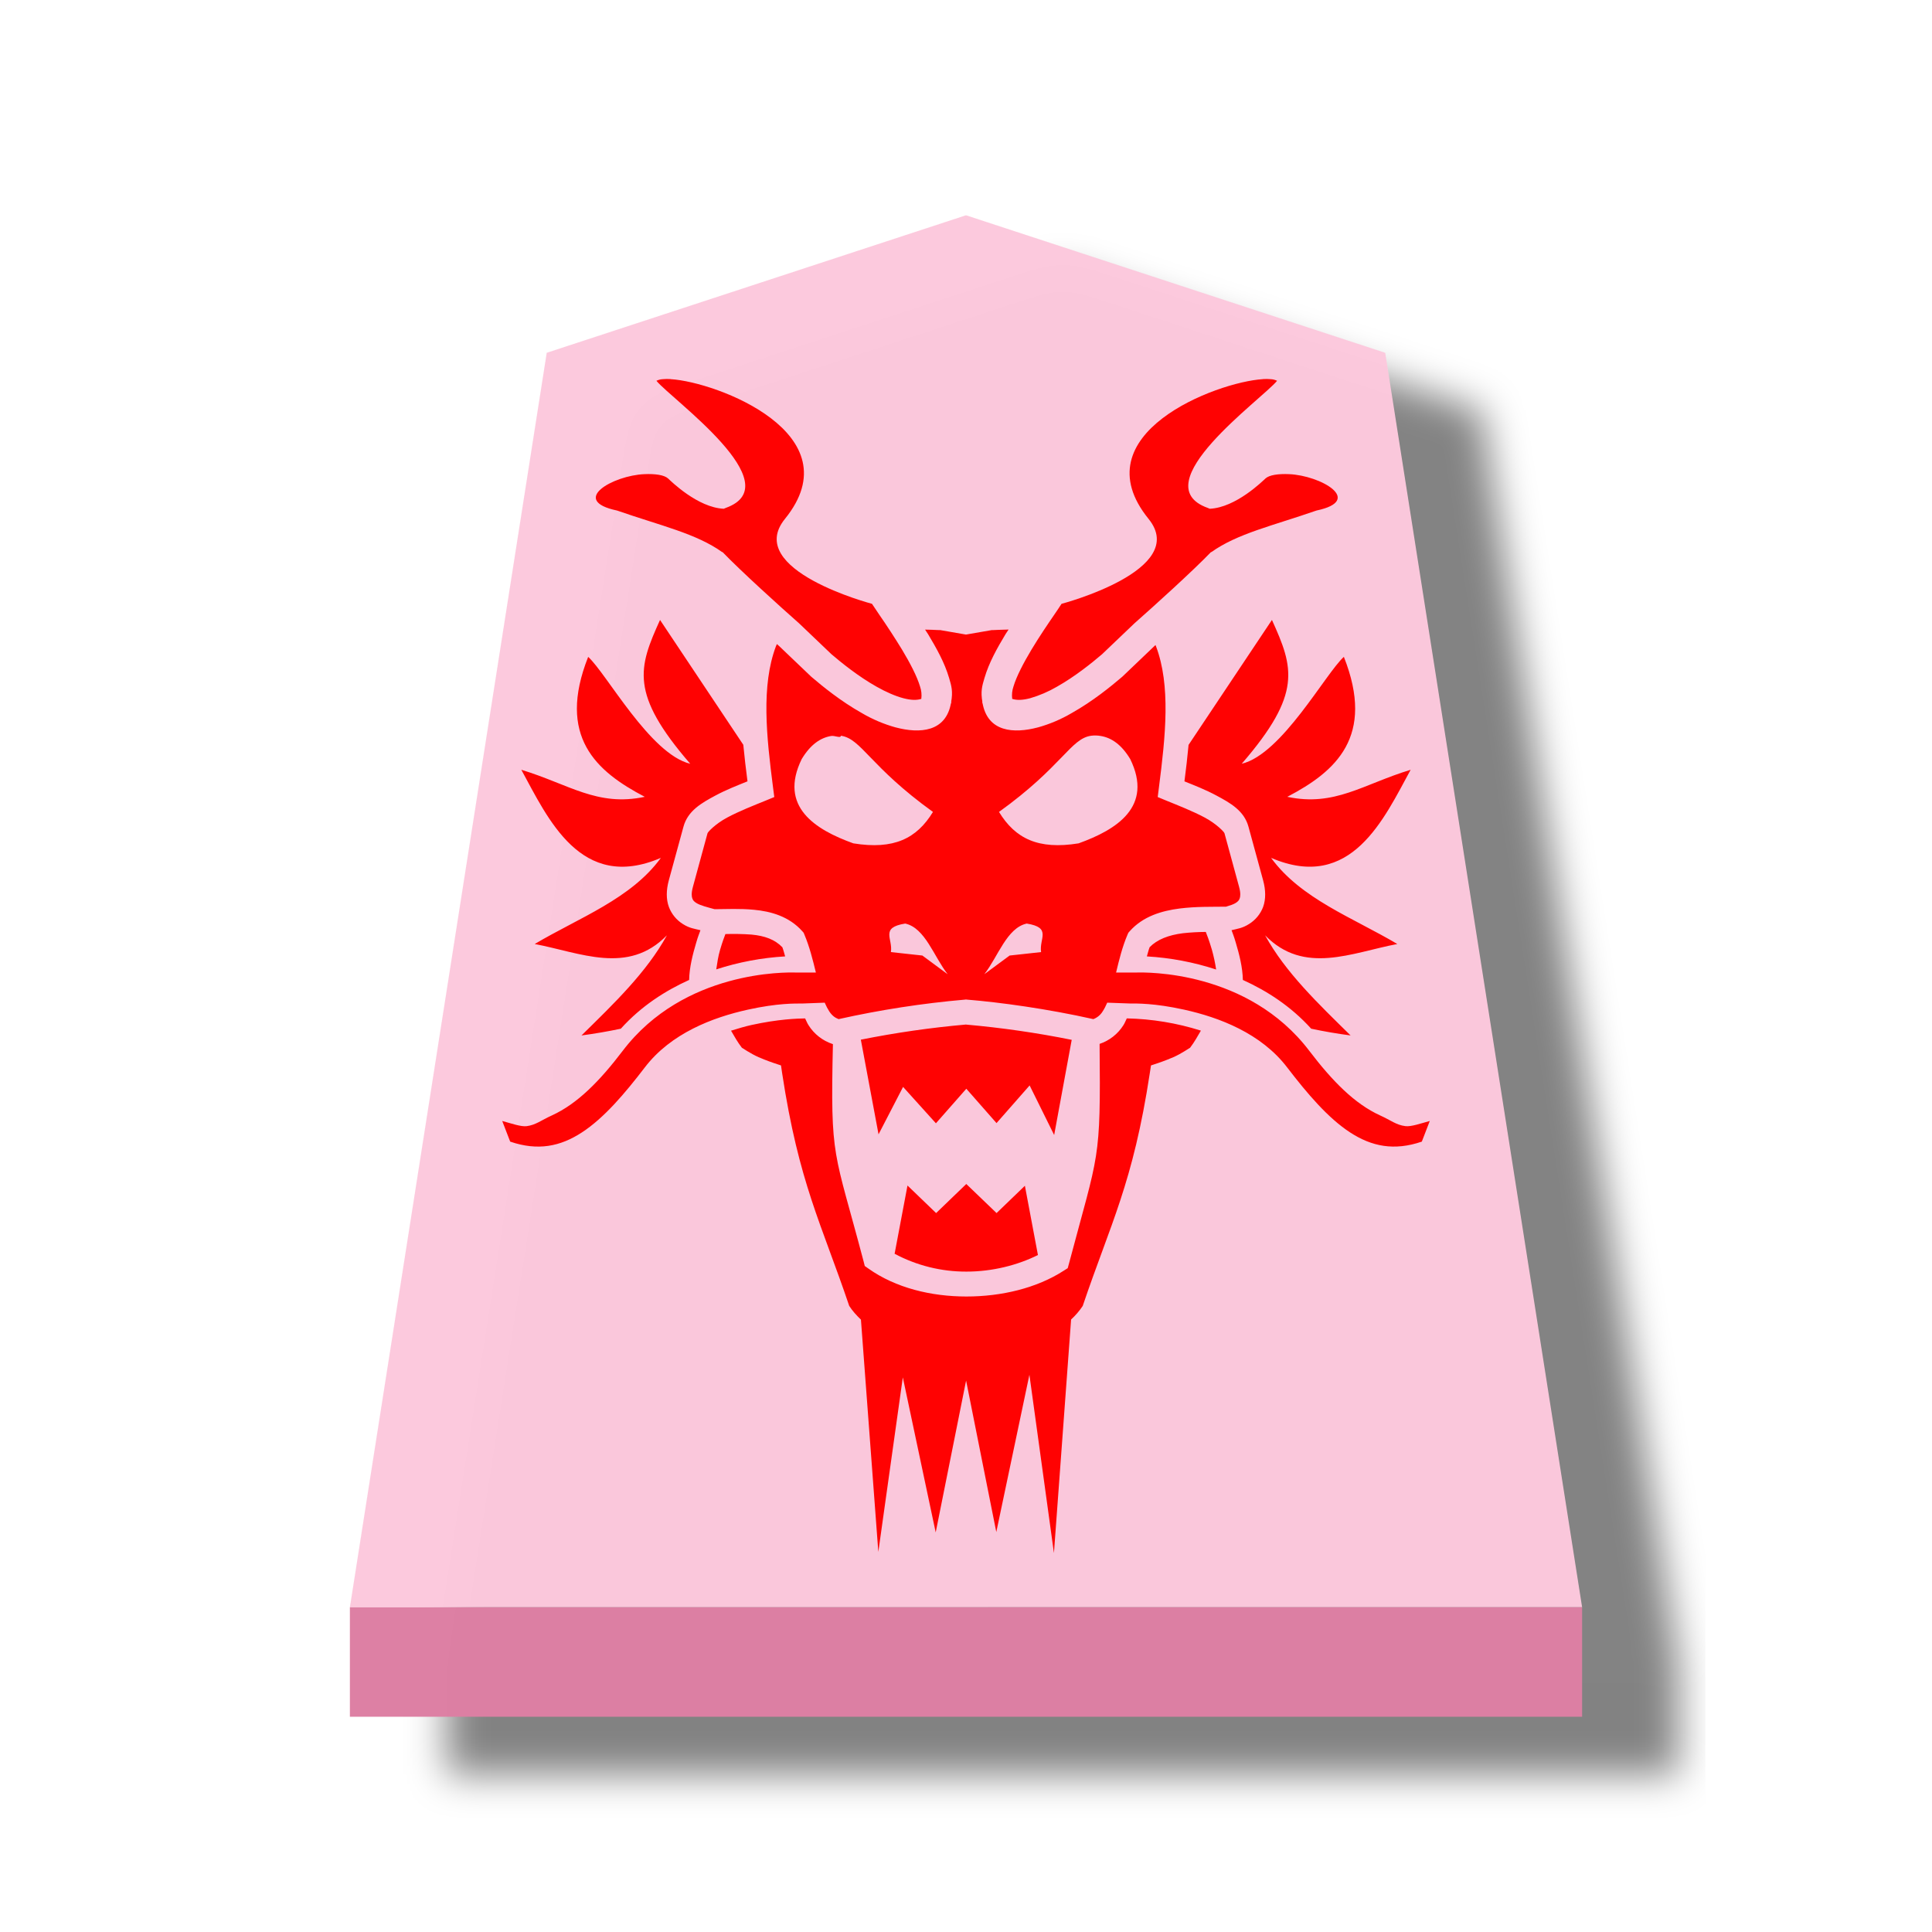
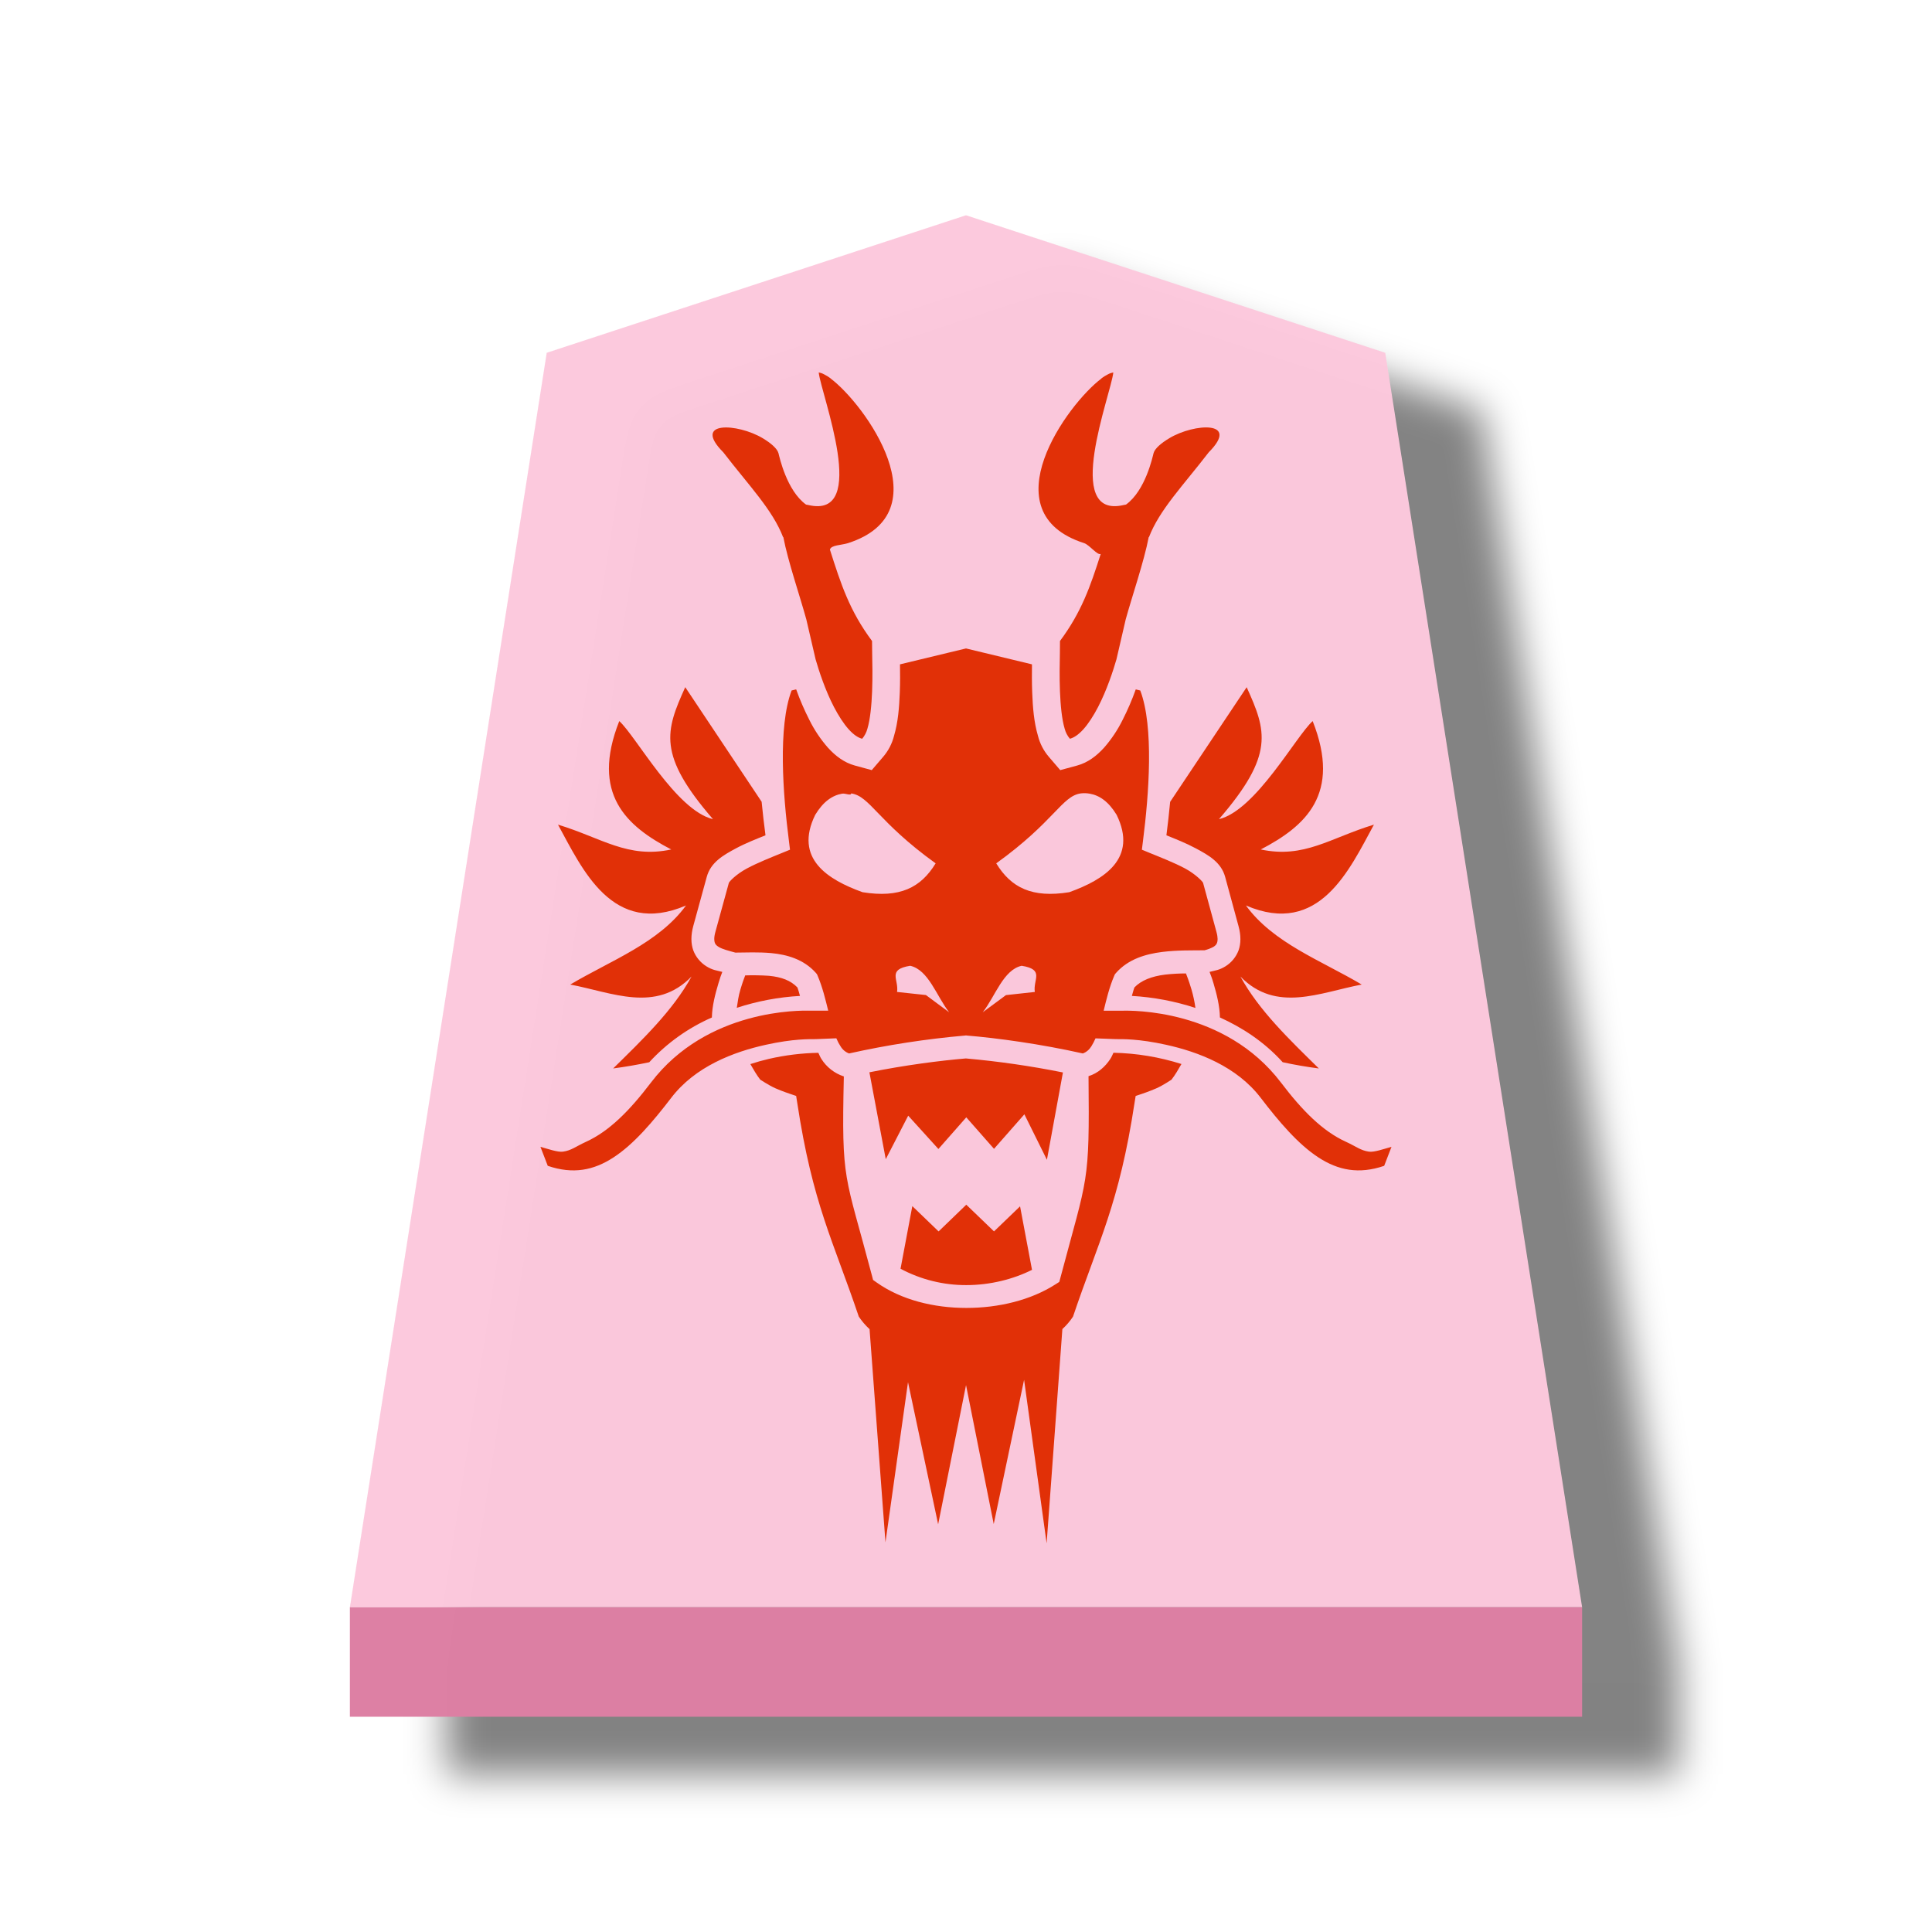
<svg xmlns="http://www.w3.org/2000/svg" viewBox="0 0 60 60">
  <defs>
-     <filter id="0RY_svg__a" color-interpolation-filters="sRGB">
+     <filter id="0RY_svg__a" width="1.154" height="1.1" x="-.038" y="-.031" color-interpolation-filters="sRGB">
      <feFlood flood-color="#000" flood-opacity=".498" result="flood" />
      <feComposite in="flood" in2="SourceGraphic" operator="in" result="composite1" />
      <feGaussianBlur in="composite1" result="blur" stdDeviation="1" />
      <feOffset dx="5" dy="3" result="offset" />
      <feComposite in="SourceGraphic" in2="offset" result="composite2" />
    </filter>
  </defs>
  <g fill-opacity=".992" filter="url(#0RY_svg__a)" opacity=".99" transform="matrix(.6 0 0 .6 -41.934 -52.115)">
    <path fill="#fcc8dc" d="m119.89 98-21.702 7.118L88 170.049h63.78l-10.19-64.93z" opacity=".99" />
    <path fill="#dc7ea2" d="M88 170.05v5.668h63.78v-5.67z" />
  </g>
-   <path fill="#ff0202" d="M20.83 11.773a1.5 1.5 0 0 0-.255.003.5.5 0 0 0-.189.05c.472.576 4.187 3.217 2.155 3.947-.024.008-.04.018-.064.027-.812-.037-1.642-.86-1.731-.942-.122-.11-.405-.147-.732-.133-.978.04-2.34.817-.852 1.13 1.357.472 2.46.713 3.27 1.294l.003-.008c.578.599 1.781 1.688 2.382 2.218l1.004.958c.305.261.84.694 1.406 1.011.287.162.58.291.828.356.244.064.418.065.557.02a.84.84 0 0 0-.039-.383c-.092-.312-.313-.736-.559-1.145a23 23 0 0 0-.71-1.09 13 13 0 0 1-.224-.334s-3.991-1.048-2.703-2.637c2.137-2.635-2.11-4.252-3.547-4.34zm18.387 0v.002c-1.438.088-5.684 1.705-3.547 4.34 1.289 1.59-2.703 2.637-2.703 2.637-.05.08-.127.192-.223.334-.195.284-.465.68-.711 1.09s-.467.833-.559 1.145a.84.84 0 0 0-.039.383c.14.045.313.044.557-.02a3.7 3.7 0 0 0 .829-.356c.565-.317 1.1-.75 1.405-1.011l1.004-.958c.601-.53 1.805-1.619 2.382-2.217l.004.007c.81-.58 1.912-.822 3.269-1.294 1.488-.313.126-1.09-.852-1.13-.326-.014-.61.023-.731.133-.09.082-.92.905-1.732.942-.023-.009-.04-.019-.064-.027-2.032-.73 1.683-3.371 2.155-3.947a.5.5 0 0 0-.189-.05 1.5 1.5 0 0 0-.255-.003m-18.719 7.48c-.67 1.48-.952 2.283.938 4.467-1.246-.299-2.6-2.806-3.17-3.32-.977 2.472.246 3.557 1.758 4.346-1.475.314-2.354-.391-3.834-.84.824 1.506 1.842 3.807 4.334 2.736-.925 1.272-2.539 1.857-3.918 2.675 1.418.268 2.896.972 4.105-.27-.628 1.146-1.65 2.125-2.653 3.11q.623-.083 1.222-.21c.641-.71 1.385-1.18 2.122-1.514.007-.392.113-.801.22-1.16.063-.214.082-.246.131-.384-.182-.047-.333-.058-.542-.19a1.07 1.07 0 0 1-.438-.532c-.088-.242-.085-.523-.002-.829l.455-1.665c.135-.496.564-.737.995-.968.34-.182.681-.313.993-.44a33 33 0 0 1-.13-1.135zm19.003 0-2.589 3.88q-.054.569-.128 1.133c.312.126.653.257.993.44.43.23.86.47.995.967l.455 1.665c.083.306.087.587 0 .829a1.07 1.07 0 0 1-.44.531c-.209.132-.359.144-.54.19.049.139.068.171.131.385.107.359.213.768.22 1.16.736.334 1.48.805 2.122 1.514q.6.128 1.224.21c-1.003-.985-2.028-1.964-2.655-3.11 1.21 1.242 2.689.538 4.106.27-1.379-.818-2.994-1.403-3.92-2.675 2.493 1.07 3.51-1.23 4.334-2.736-1.48.449-2.357 1.154-3.831.84 1.512-.789 2.735-1.874 1.757-4.347-.57.515-1.925 3.022-3.172 3.32 1.89-2.183 1.608-2.985.938-4.467zm-8.18.298c-.236.006-.47.015-.496.018l-.018-.002-.808.14-.806-.14-.02.002a13 13 0 0 0-.444-.016c.033.053.059.087.092.14.265.443.512.88.654 1.362.072.245.125.41.062.76.003-.014.01-.024.011-.04-.006.073-.012.083-.013.085.004-.02-.001-.026.002-.044-.154.926-.979.97-1.717.775h-.003a4.4 4.4 0 0 1-1.05-.445c-.662-.372-1.227-.835-1.556-1.116l-.02-.017-.995-.95-.068-.061-.03.064v.002c-.463 1.228-.296 2.794-.09 4.39l.038.295-.277.114c-.355.144-.814.324-1.184.522s-.6.447-.612.487l-.454 1.666c-.054.198-.04.303-.018.36.02.059.052.095.126.142.12.076.34.13.566.192.368-.003.782-.023 1.215.017.53.049 1.098.206 1.508.667l.042.048.024.058c.16.378.26.784.356 1.177h-.625c-.294-.009-3.471-.071-5.374 2.431-.72.946-1.408 1.644-2.197 2.005-.346.157-.499.297-.787.335-.177.023-.494-.09-.758-.161l.247.641c.86.295 1.559.15 2.225-.284.691-.45 1.331-1.205 1.953-2.016.81-1.065 2.116-1.559 3.207-1.799.926-.204 1.475-.19 1.69-.19l.693-.026q.069.159.143.273c.09.135.18.195.288.238a30 30 0 0 1 3.925-.606l.031-.004.033.004c1.024.084 2.5.286 3.923.606a.58.58 0 0 0 .288-.238q.075-.114.143-.273l.694.025c.216.001.765-.013 1.691.191 1.09.24 2.396.734 3.207 1.8.622.81 1.262 1.565 1.953 2.015.666.433 1.364.579 2.225.284l.247-.641c-.264.071-.58.184-.758.16-.288-.037-.441-.177-.787-.334-.789-.36-1.477-1.06-2.197-2.005-1.903-2.502-5.08-2.44-5.374-2.431h-.626c.094-.393.194-.8.355-1.177l.026-.058.042-.048c.413-.465.998-.635 1.555-.706.517-.065 1.024-.05 1.435-.056.12-.035.229-.07.299-.114.074-.047.105-.083.126-.141s.036-.163-.018-.361l-.454-1.666c-.011-.04-.244-.289-.614-.487s-.829-.378-1.184-.522l-.275-.114.037-.295c.205-1.597.373-3.164-.092-4.392l-.014-.033-.033.03-.995.95-.02.017c-.329.281-.894.744-1.556 1.116a4.4 4.4 0 0 1-1.05.445h-.002c-.739.195-1.565.152-1.719-.777.004.019 0 .026.004.046 0-.002-.007-.012-.013-.084l.01.038c-.063-.35-.009-.514.063-.759.142-.481.389-.92.654-1.361.034-.055.06-.089.094-.143zm-5.207 3.298c.638.091.894.95 2.86 2.366-.503.827-1.216 1.18-2.473.976-1.18-.424-2.327-1.138-1.603-2.618.272-.45.58-.66.912-.716.112-.02.302.08.304-.008m7.771 0a1 1 0 0 1 .303.008c.331.056.64.266.912.716.724 1.48-.424 2.194-1.603 2.618-1.257.204-1.969-.15-2.472-.976 1.967-1.415 2.223-2.275 2.86-2.366m-5.773 5.833c.619.135.89 1.025 1.319 1.574l-.786-.581-.977-.107c.065-.422-.344-.76.444-.886m3.774 0c.788.127.38.464.446.886l-.977.107-.786.58c.428-.548.698-1.438 1.317-1.573m5.561.26a7 7 0 0 0-.71.04c-.45.057-.802.196-1.034.434-.032.083-.058.188-.086.286a8.5 8.5 0 0 1 2.151.407 5 5 0 0 0-.132-.616c-.091-.307-.152-.456-.189-.551m-14.919.066c-.043.117-.084.215-.164.485-.064.213-.089.413-.12.612a8.5 8.5 0 0 1 2.139-.403c-.028-.097-.054-.202-.086-.284-.232-.24-.543-.355-.96-.394a8 8 0 0 0-.809-.016m2.476 2.62c-.238.003-.83.02-1.67.205-.205.045-.418.11-.631.176.105.182.209.365.337.53-.007-.009.273.186.52.293s.47.181.47.181l.225.075.034.235c.52 3.42 1.22 4.675 2.084 7.232.1.157.227.296.364.427l.54 7.214.761-5.42 1.021 4.814.944-4.715.938 4.704 1.028-4.884.762 5.536.533-7.253a2.3 2.3 0 0 0 .361-.421c.864-2.557 1.563-3.813 2.084-7.234l.036-.235.224-.075s.224-.074.47-.181c.248-.107.525-.301.52-.293.127-.165.23-.35.336-.532a8.2 8.2 0 0 0-2.301-.38c-.036.071-.063.146-.106.212a1.4 1.4 0 0 1-.739.58c.036 3.703-.023 3.322-.95 6.819l-.04.146-.126.08c-.834.538-1.925.8-3.02.8s-2.198-.267-3.043-.867l-.114-.08-.034-.136c-.926-3.513-1.037-3.126-.955-6.756l-.01-.002a1.4 1.4 0 0 1-.747-.584c-.043-.066-.07-.14-.106-.211m4.995.19a30 30 0 0 0-3.265.47l.55 2.94.762-1.473 1.02 1.13.944-1.073.938 1.067 1.028-1.17.762 1.54.545-2.956a30 30 0 0 0-3.284-.474zm.01 4.952-.937.903-.889-.856-.4 2.12a4.7 4.7 0 0 0 2.23.554c.81 0 1.592-.201 2.221-.515l-.405-2.151-.88.848z" />
+   <path fill="#e13007" d="M25.426 11.569c.073.679 1.597 4.575-.33 4.113-.022-.005-.04-.006-.063-.011-.605-.438-.828-1.486-.856-1.594-.038-.146-.236-.316-.494-.47-.771-.46-2.206-.55-1.22.44.803 1.043 1.528 1.782 1.857 2.636l.007-.004c.143.75.52 1.848.714 2.557l.288 1.24c.102.354.297.955.571 1.482.14.268.3.517.456.691.156.171.29.26.419.294a.8.8 0 0 0 .163-.312c.086-.286.129-.723.146-1.16.017-.438.009-.88.002-1.196q-.005-.235-.004-.368c-.7-.942-.964-1.759-1.308-2.838.035-.145.353-.135.56-.201 2.965-.95.518-4.324-.541-5.115l.002-.003a1.4 1.4 0 0 0-.199-.123.5.5 0 0 0-.17-.059m9.15 0a.5.5 0 0 0-.17.058 1.4 1.4 0 0 0-.199.123l.002.004c-1.059.79-3.506 4.164-.541 5.114.163.052.416.389.516.336-.323 1.01-.595 1.802-1.265 2.703q.002.133-.003.368c-.007.317-.015.758.002 1.196s.06.875.146 1.16c.03.115.085.222.163.313.13-.036.263-.124.419-.295.156-.174.316-.423.455-.69.274-.528.47-1.13.572-1.483l.287-1.24c.195-.709.572-1.807.715-2.557l.007.004c.329-.854 1.054-1.593 1.857-2.636.986-.99-.45-.9-1.22-.44-.258.154-.457.324-.495.47-.028.108-.25 1.157-.855 1.594-.023.005-.041.006-.064.012-1.927.46-.402-3.435-.33-4.114M30 20.138l-2.05.494c.004.265.006.557-.006.872-.018.465-.052.917-.18 1.352a1.6 1.6 0 0 1-.336.647l-.355.414-.526-.143c-.337-.092-.606-.304-.827-.546l-.004-.002-.002-.004a4 4 0 0 1-.58-.867 8 8 0 0 1-.408-.946l-.143.035v.002c-.425 1.126-.27 3.207-.082 4.672l.033.27-.252.103c-.326.133-.746.298-1.086.48-.339.181-.551.41-.561.448l-.419 1.526c-.05.183-.035.28-.017.333.02.054.05.085.118.128.11.07.312.121.52.178.338-.003.717-.02 1.114.015.486.046 1.007.19 1.384.612l.037.044.023.054c.147.346.238.72.326 1.079h-.573c-.27-.008-3.184-.065-4.931 2.231-.66.868-1.291 1.509-2.016 1.84-.316.144-.457.272-.72.307-.164.021-.454-.083-.697-.15l.227.59c.79.27 1.429.138 2.04-.26.635-.413 1.222-1.106 1.793-1.85.744-.977 1.942-1.43 2.942-1.65.85-.188 1.352-.174 1.55-.175l.637-.026q.063.148.132.25c.06.102.153.18.263.221q1.782-.397 3.602-.556l.028-.004.03.004c.939.077 2.294.263 3.6.556.11-.04.203-.12.264-.22q.075-.12.13-.249l.636.024c.198 0 .704-.013 1.554.175 1 .22 2.198.673 2.942 1.65.57.744 1.158 1.437 1.792 1.85.611.397 1.252.53 2.041.26l.227-.59c-.243.067-.533.171-.696.15-.263-.035-.405-.164-.721-.308-.725-.33-1.357-.971-2.016-1.839-1.747-2.296-4.66-2.238-4.93-2.23h-.576c.087-.36.178-.733.326-1.08l.024-.054.038-.044c.38-.427.916-.582 1.428-.647.473-.06.938-.047 1.316-.052q.144-.036.274-.104c.069-.043.097-.077.116-.13s.032-.15-.018-.333l-.416-1.526c-.01-.037-.224-.267-.563-.45-.339-.18-.76-.344-1.086-.477l-.252-.104.034-.27c.187-1.465.342-3.547-.084-4.674l-.14-.034a8 8 0 0 1-.407.945 4 4 0 0 1-.58.868l-.001.003-.004.002c-.22.242-.49.454-.827.546l-.526.143-.355-.414a1.6 1.6 0 0 1-.336-.647c-.128-.435-.162-.887-.18-1.352-.012-.314-.01-.606-.007-.872zm-8.719 1.203c-.614 1.359-.873 2.096.861 4.099-1.145-.274-2.387-2.574-2.91-3.046-.896 2.269.226 3.264 1.614 3.987-1.353.29-2.16-.36-3.517-.771.756 1.381 1.689 3.493 3.976 2.51-.85 1.167-2.33 1.705-3.595 2.456 1.301.246 2.657.892 3.766-.249-.576 1.052-1.514 1.951-2.434 2.855q.564-.075 1.121-.193a5.8 5.8 0 0 1 1.945-1.39c.007-.36.106-.734.204-1.063.058-.197.074-.227.12-.353-.168-.043-.305-.054-.497-.175a1 1 0 0 1-.403-.49c-.08-.22-.078-.478-.002-.758l.419-1.528c.124-.455.517-.676.91-.887.313-.167.628-.288.914-.404a30 30 0 0 1-.12-1.042zm17.436 0-2.377 3.561q-.049.52-.116 1.039c.285.116.598.237.91.404.395.211.79.432.914.887l.415 1.528c.077.28.08.537 0 .759a1 1 0 0 1-.402.489c-.192.121-.33.132-.497.175.045.126.064.156.122.353.098.329.193.702.2 1.062.676.307 1.36.74 1.949 1.39q.549.12 1.123.194c-.921-.904-1.86-1.803-2.436-2.855 1.11 1.14 2.467.495 3.767.249-1.265-.75-2.747-1.289-3.596-2.456 2.287.983 3.22-1.128 3.976-2.51-1.358.411-2.162 1.06-3.515.771 1.387-.723 2.51-1.718 1.612-3.987-.522.471-1.767 2.771-2.91 3.046 1.734-2.004 1.475-2.74.86-4.099m-5.015 3.292a1 1 0 0 1 .14.015c.303.052.586.244.837.658.663 1.357-.39 2.013-1.471 2.402-1.154.187-1.806-.138-2.268-.896 1.805-1.299 2.04-2.089 2.624-2.172a1 1 0 0 1 .138-.007m-7.268.007c.585.083.82.873 2.624 2.172-.462.759-1.116 1.083-2.27.896-1.081-.39-2.134-1.044-1.47-2.402.25-.414.533-.606.837-.658.102-.017.276.074.28-.007zm1.833 5.353c.568.124.818.94 1.21 1.444l-.721-.535-.896-.096c.06-.387-.316-.696.407-.813m3.463 0c.723.117.348.425.408.813l-.896.098-.721.533c.393-.504.64-1.32 1.209-1.444m5.102.238q-.327 0-.652.037c-.412.052-.737.178-.948.397-.03.077-.053.175-.08.264a7.8 7.8 0 0 1 1.974.373 4 4 0 0 0-.12-.565c-.085-.282-.14-.419-.174-.506m-13.318.058q-.185-.004-.37.003c-.04.107-.077.198-.151.445-.059.195-.082.38-.11.562a7.7 7.7 0 0 1 1.962-.37c-.025-.089-.05-.186-.079-.262-.211-.22-.498-.325-.88-.362a7 7 0 0 0-.372-.016m11.067 2.405c-.033.066-.059.134-.1.195-.154.234-.378.44-.675.533.033 3.397-.021 3.048-.872 6.256l-.036.133-.116.074c-.766.492-1.766.734-2.77.734s-2.017-.244-2.793-.795l-.104-.074-.032-.124c-.85-3.224-.95-2.868-.876-6.199l-.01-.001a1.3 1.3 0 0 1-.686-.538c-.04-.06-.063-.128-.096-.192a7.5 7.5 0 0 0-1.533.188q-.293.068-.578.162c.097.167.191.335.309.486-.006-.01.251.17.477.269.227.098.43.164.43.164l.206.07.034.214c.476 3.139 1.12 4.291 1.911 6.638q.144.216.335.391l.494 6.62.7-4.974.936 4.415.866-4.324.86 4.316.943-4.48.7 5.078.489-6.654a2 2 0 0 0 .331-.388c.792-2.346 1.433-3.498 1.91-6.636l.035-.215.205-.069s.206-.068.433-.166c.226-.099.48-.277.474-.27.118-.151.213-.32.31-.487a7.5 7.5 0 0 0-2.112-.35m-4.584.177c-.796.067-1.893.208-2.995.43L27.508 36l.697-1.352.938 1.035.866-.983.861.978.943-1.072.7 1.412.497-2.712q-1.494-.3-3.012-.435m.011 4.542-.86.83-.816-.786-.366 1.945a4.3 4.3 0 0 0 2.046.508c.742 0 1.46-.185 2.037-.474l-.371-1.972-.809.778z" />
</svg>
